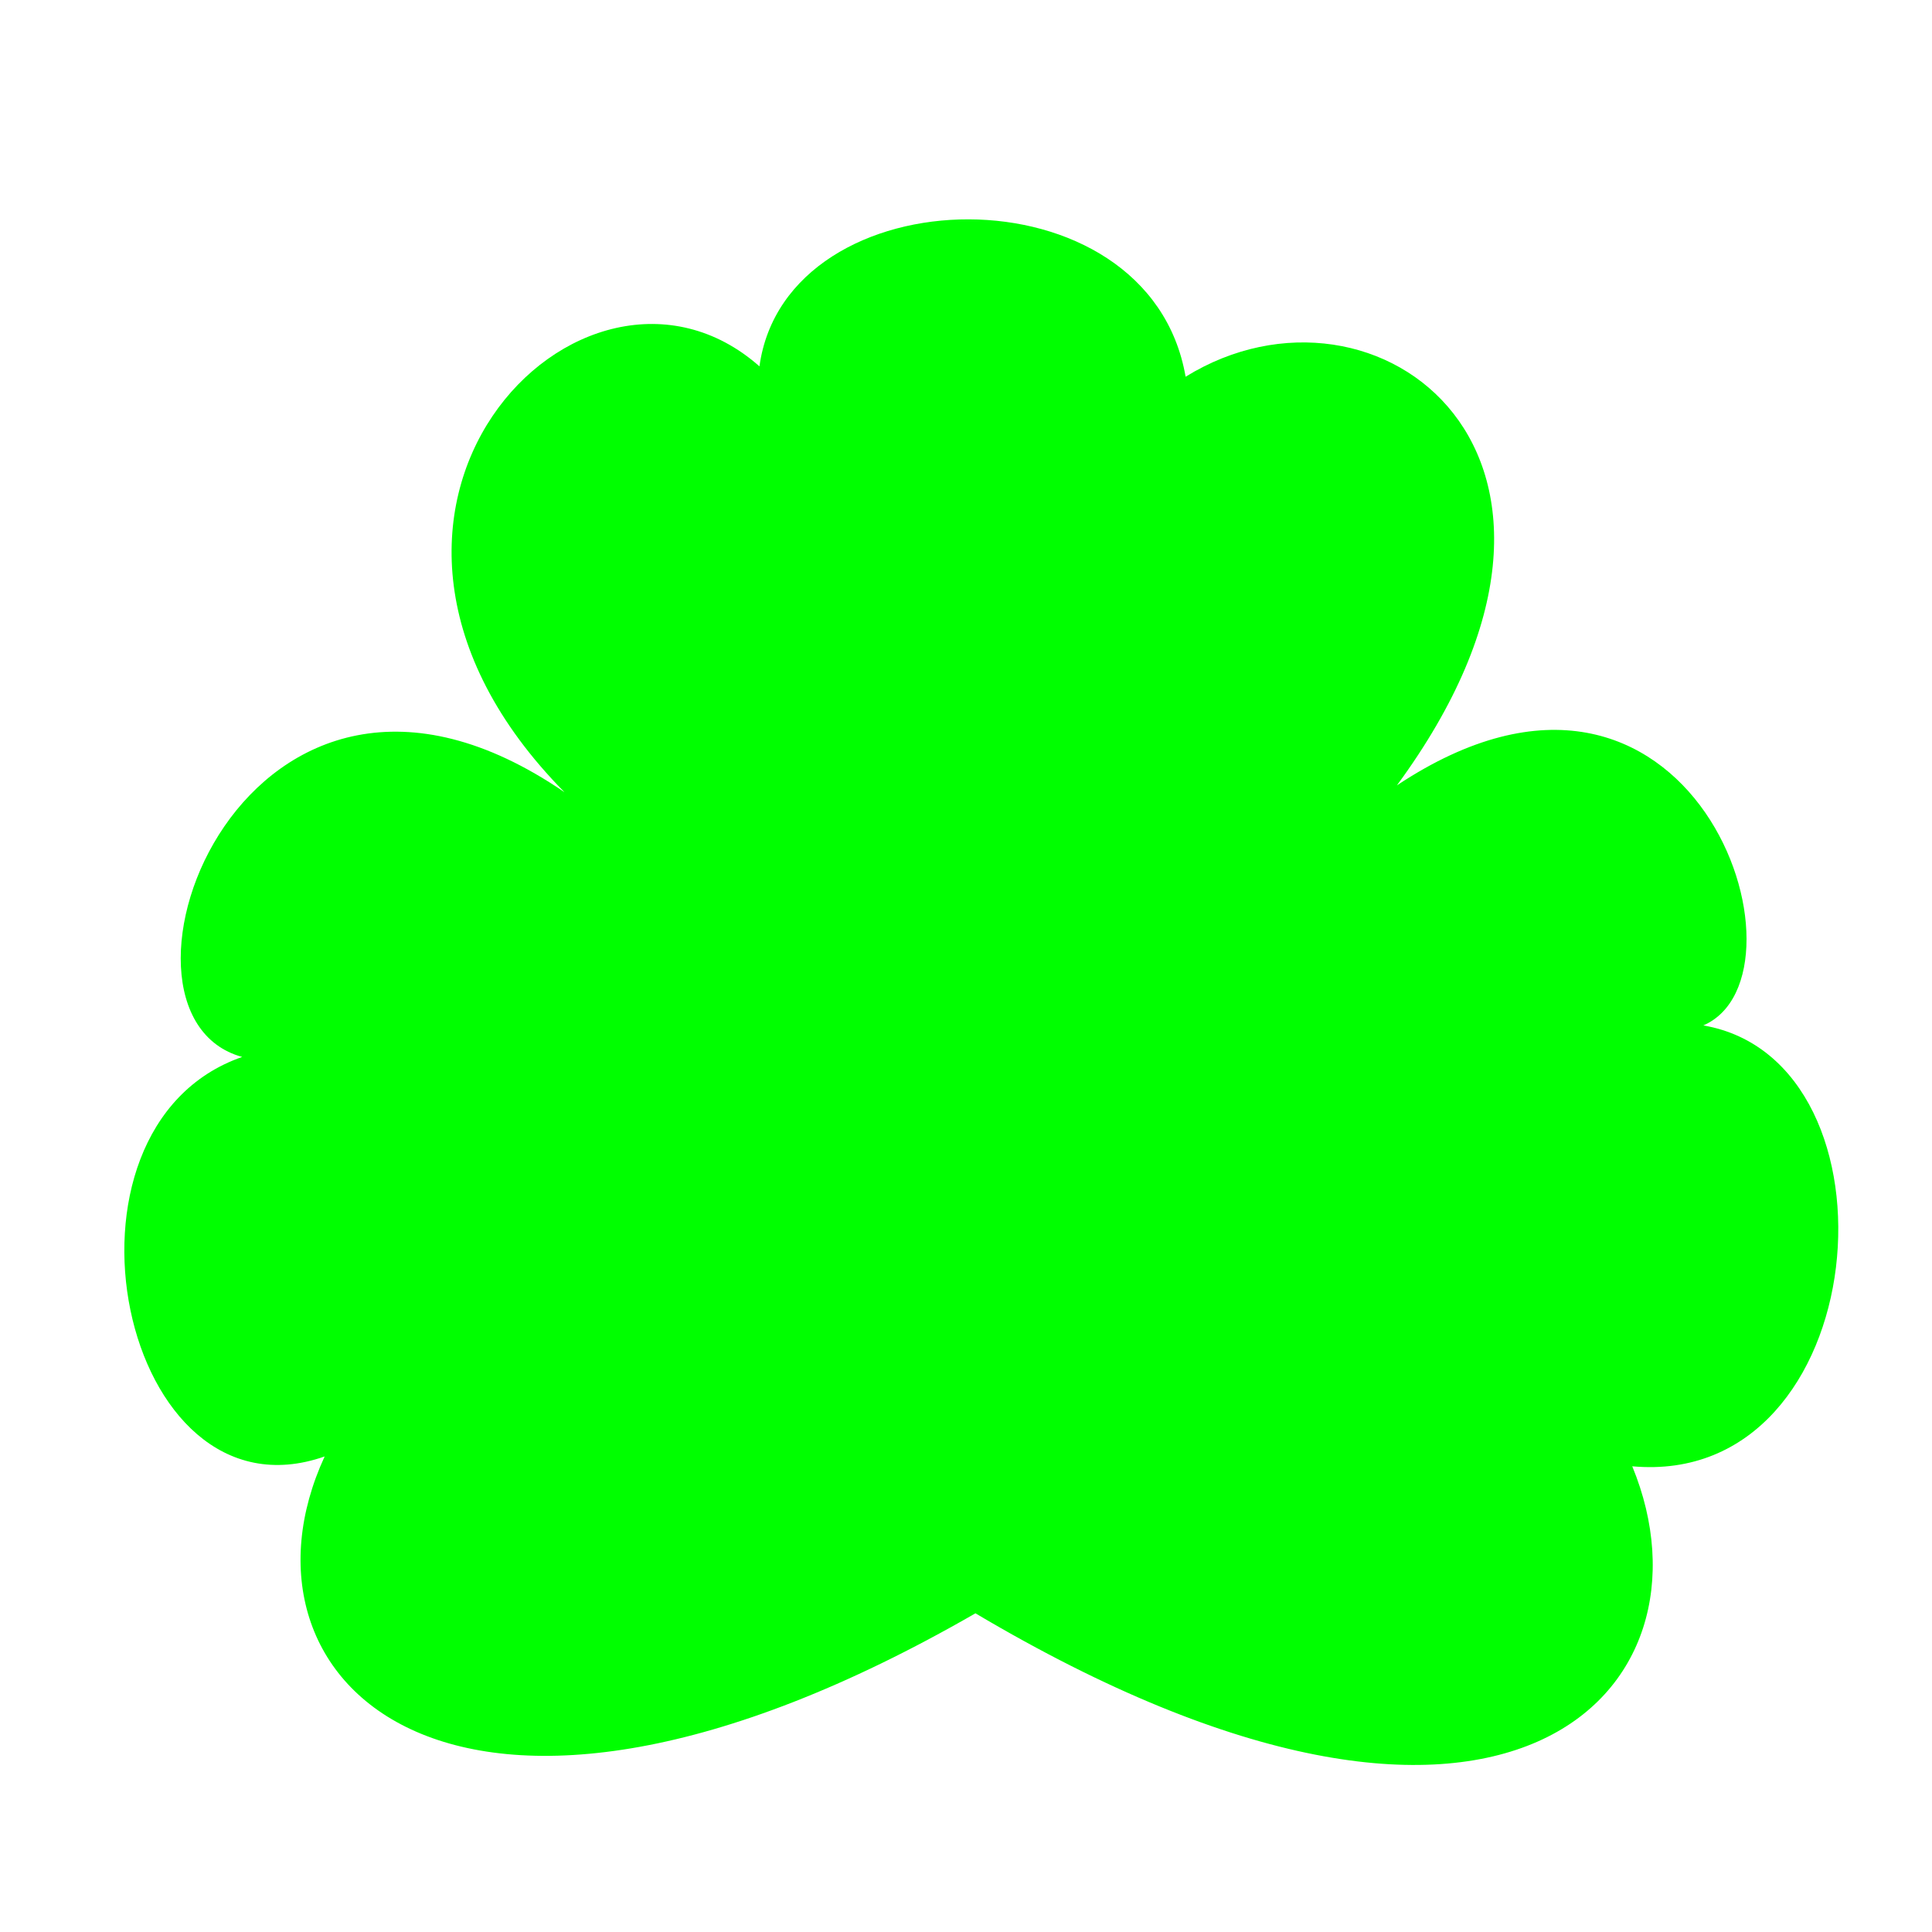
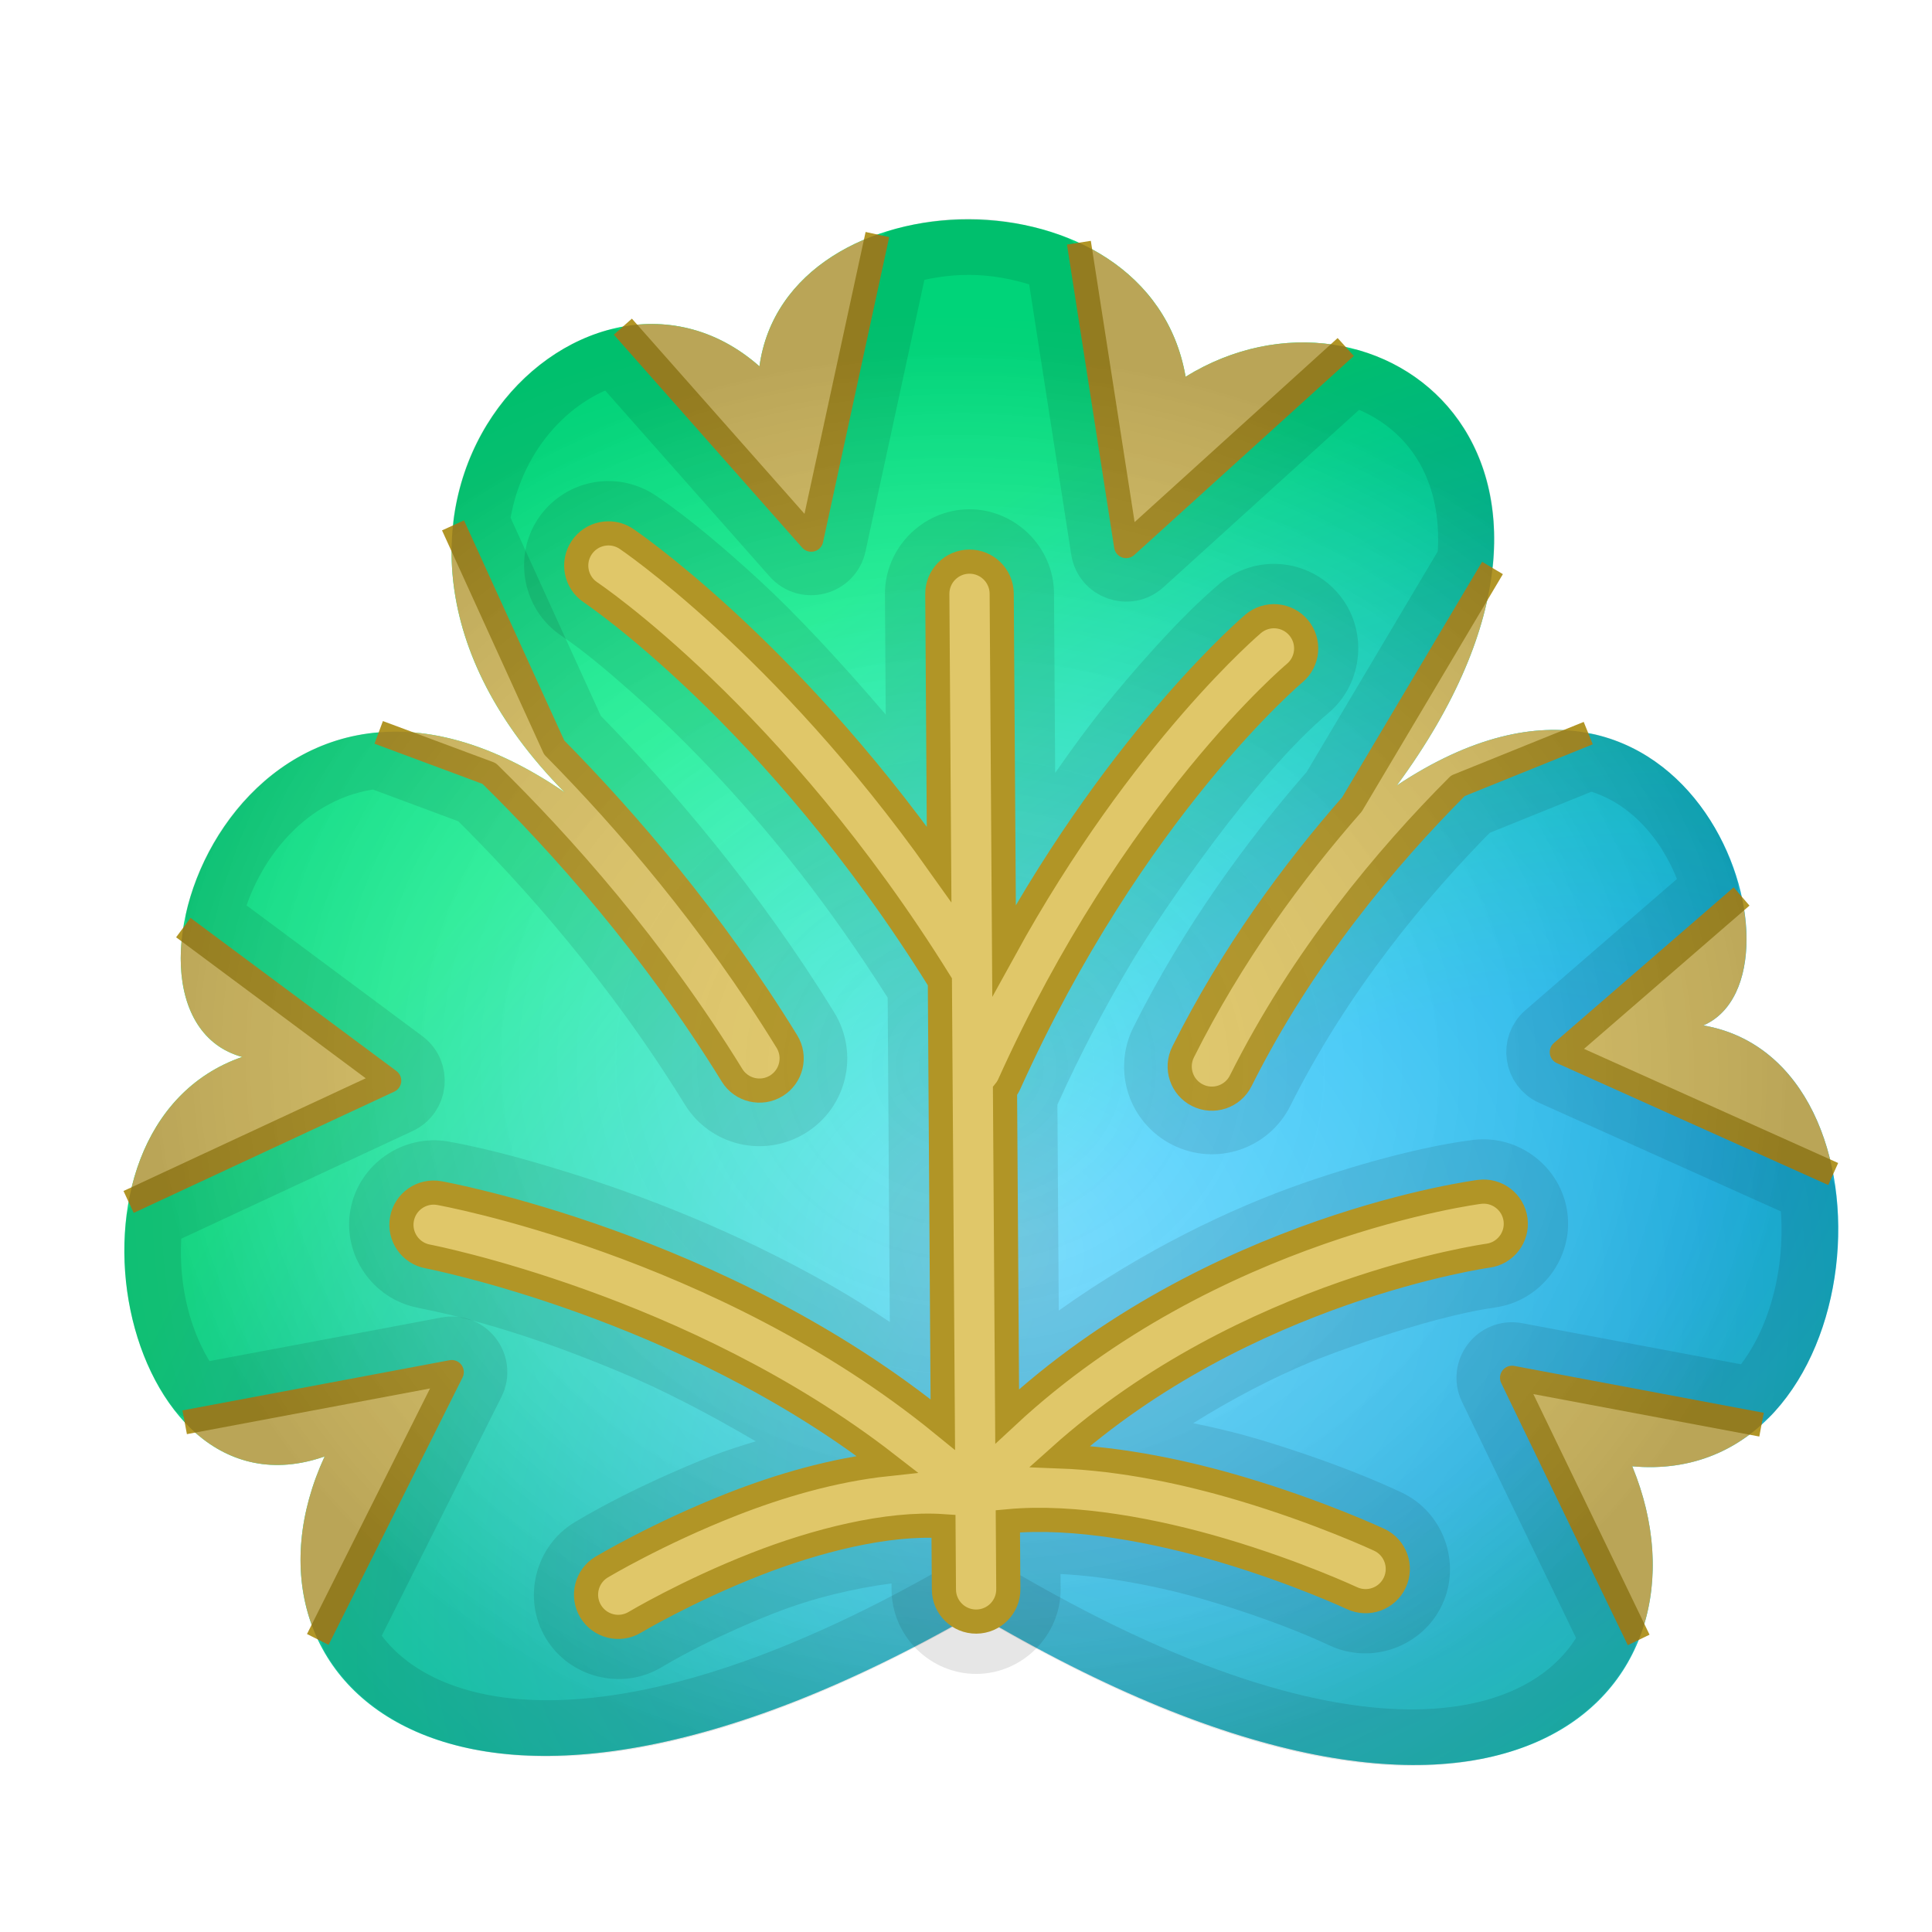
- <svg xmlns="http://www.w3.org/2000/svg" width="240mm" height="240mm" viewBox="0 0 240 240" version="1.1" id="svg5">
-   <defs id="defs2" />
+ <svg xmlns="http://www.w3.org/2000/svg" xmlns:xlink="http://www.w3.org/1999/xlink" width="240mm" height="240mm" viewBox="0 0 240 240" version="1.1" id="svg5">
+   <defs id="defs2">
+     <linearGradient id="linearGradient13230">
+       <stop style="stop-color:#00beff;stop-opacity:1;" offset="0.258" id="stop13226" />
+       <stop style="stop-color:#00ff91;stop-opacity:1;" offset="0.994" id="stop13228" />
+     </linearGradient>
+     <linearGradient id="linearGradient11722">
+       <stop style="stop-color:#3c3c3c;stop-opacity:0.315;" offset="0" id="stop12450" />
+       <stop style="stop-color:#ffffff;stop-opacity:0;" offset="1" id="stop12452" />
+     </linearGradient>
+     <linearGradient id="linearGradient11722-1">
+       <stop style="stop-color:#ffffff;stop-opacity:0.472;" offset="0" id="stop11718" />
+       <stop style="stop-color:#ffffff;stop-opacity:0;" offset="1" id="stop11720" />
+     </linearGradient>
+     <linearGradient id="linearGradient6992">
+       <stop style="stop-color:#ffffff;stop-opacity:0;" offset="0" id="stop6988" />
+       <stop style="stop-color:#000000;stop-opacity:0.168;" offset="1" id="stop6990" />
+     </linearGradient>
+     <radialGradient xlink:href="#linearGradient6992" id="radialGradient6994" cx="120.188" cy="135.379" fx="120.188" fy="135.379" r="106.457" gradientTransform="matrix(0.9587171,0.04863712,-0.04237351,0.8352512,10.99228,13.55482)" gradientUnits="userSpaceOnUse" />
+     <radialGradient xlink:href="#linearGradient11722-1" id="radialGradient10990" gradientUnits="userSpaceOnUse" gradientTransform="matrix(0.2753806,-1.04794,1.207169,0.3172235,-112.9438,217.134)" cx="110.775" cy="171.837" fx="110.775" fy="171.837" r="106.457" />
+     <radialGradient xlink:href="#linearGradient13230" id="radialGradient13232" cx="161.889" cy="181.202" fx="161.889" fy="181.202" r="106.457" gradientTransform="matrix(1.4823,-0.924554,0.5288785,0.8479296,-165.7266,154.4053)" gradientUnits="userSpaceOnUse" />
+   </defs>
  <g id="layer1">
-     <path style="fill:#00ff00;fill-opacity:1;stroke:none;stroke-width:0.405px;stroke-linecap:butt;stroke-linejoin:miter;stroke-opacity:1" d="m 94.342,45.509 c 3.315,-24.053 48.381,-25.071 52.938,1.29 23.699,-14.629 56.282,9.902 26.249,50.763 36.843,-24.454 52.605,23.531 38.064,29.82 25.59,4.409 21.289,57.49 -8.828,54.767 11.444,27.789 -15.697,57.36 -81.591,18.262 C 56.603,237.61 27.413,208.918 40.33,180.925 14.996,189.819 4.738,140.093 30.085,131.298 10.439,125.937 30.461,71.267 70.124,98.412 35.834,63.662 72.483,26.21 94.342,45.509 Z" id="path119" />
+     <path style="fill:url(#radialGradient13232);fill-opacity:1;stroke:none;stroke-width:0.405px;stroke-linecap:butt;stroke-linejoin:miter;stroke-opacity:1" d="m 94.342,45.509 c 3.315,-24.053 48.381,-25.071 52.938,1.29 23.699,-14.629 56.282,9.902 26.249,50.763 36.843,-24.454 52.605,23.531 38.064,29.82 25.59,4.409 21.289,57.49 -8.828,54.767 11.444,27.789 -15.697,57.36 -81.591,18.262 C 56.603,237.61 27.413,208.918 40.33,180.925 14.996,189.819 4.738,140.093 30.085,131.298 10.439,125.937 30.461,71.267 70.124,98.412 35.834,63.662 72.483,26.21 94.342,45.509 Z" id="path119" />
+     <path style="fill:url(#radialGradient10990);fill-opacity:1;stroke:none;stroke-width:0.405;stroke-linecap:butt;stroke-linejoin:miter;stroke-opacity:1;stroke-dasharray:none" d="m 94.342,45.509 c 3.315,-24.053 48.381,-25.071 52.938,1.29 23.699,-14.629 56.282,9.902 26.249,50.763 36.843,-24.454 52.605,23.531 38.064,29.82 25.59,4.409 21.289,57.49 -8.828,54.767 11.444,27.789 -15.697,57.36 -81.591,18.262 C 56.603,237.61 27.413,208.918 40.33,180.925 14.996,189.819 4.738,140.093 30.085,131.298 10.439,125.937 30.461,71.267 70.124,98.412 35.834,63.662 72.483,26.21 94.342,45.509 Z" id="path10988" />
+     <path id="path7906" style="fill:none;fill-opacity:1;stroke:#000000;stroke-width:7;stroke-linecap:round;stroke-linejoin:round;stroke-dasharray:none;stroke-opacity:0.1" d="m 120.336,30.648 c 3.708,0.01 7.326,0.785 10.646,2.059 l 5.551,35.652 c 0.416,2.674 3.638,3.813 5.643,1.996 l 25.859,-23.441 c 8.508,2.545 15.079,10.371 14.002,22.652 l -16.869,28.387 c -7.41,8.473 -15.114,18.962 -21.242,31.219 -1.834,3.67 -0.36,8.091 3.309,9.926 3.67,1.836 8.093,0.365 9.93,-3.307 7.325,-14.65 17.318,-26.642 25.906,-35.307 l 14.424,-5.828 c 7.807,1.9 12.839,8.658 14.904,15.627 l -20.609,17.846 c -1.879,1.627 -1.433,4.654 0.834,5.672 L 224.5,148.117 c 1.228,9.069 -1.192,19.142 -6.879,25.174 l -29.158,-5.477 c -2.742,-0.515 -4.903,2.308 -3.689,4.82 l 14.949,30.953 c -6.618,13.587 -30.919,21.131 -76.814,-6.102 -1.056,-0.626 -2.368,-0.634 -3.432,-0.021 -43.791,25.228 -68.725,18.771 -76.084,5.965 L 59.156,171.969 c 1.261,-2.515 -0.903,-5.385 -3.668,-4.865 l -31.041,5.834 c -4.198,-5.38 -6.214,-13.495 -5.23,-21.387 l 30.562,-14.223 c 2.335,-1.086 2.662,-4.273 0.596,-5.811 L 26.586,113.828 c 2.136,-8.833 9.26,-18.119 20.15,-19.334 l 12.125,4.512 c 8.747,8.629 19.715,20.967 29.18,36.348 2.151,3.494 6.683,4.575 10.178,2.426 3.496,-2.151 4.578,-6.686 2.426,-10.182 C 91.308,112.425 80.644,100.032 71.703,90.932 L 59.807,64.814 C 61.236,54.368 68.321,46.691 76.23,44.422 l 21.996,24.869 c 1.845,2.086 5.278,1.19 5.869,-1.531 l 7.777,-35.861 c 2.697,-0.769 5.538,-1.258 8.463,-1.25 z" />
+     <path style="color:#000000;fill:#000000;fill-opacity:0.1;stroke-linecap:round;-inkscape-stroke:none" d="m 75.594,59.758 c -0.688,-7.63e-4 -1.372,0.066 -2.047,0.199 -2.733,0.539 -5.139,2.147 -6.688,4.457 h -0.002 c -3.197,4.772 -1.895,11.366 2.879,14.566 l 0.002,0.002 c 2.64,1.765 5.632,4.276 8.658,6.957 5.449,4.828 12.919,12.208 20.834,22.291 3.634,4.63 7.363,9.906 11.039,15.705 l 0.266,40.285 c -2.421,-1.62 -4.86,-3.156 -7.318,-4.555 C 91.15,152.802 79.36,148.368 70.568,145.633 66.836,144.472 61.209,142.791 55.754,141.818 h -0.008 c -5.65,-1.028 -11.176,2.79 -12.209,8.441 -1.03,5.632 2.764,11.129 8.381,12.193 l -0.002,0.012 c 11.067,2.134 21.614,6.534 24.797,7.844 5.446,2.241 11.308,5.298 17.164,8.736 -1.787,0.551 -3.582,1.101 -5.25,1.754 0.366,-0.143 -0.627,0.239 -1.627,0.646 -1.001,0.408 -2.398,0.993 -4.037,1.725 -3.279,1.462 -7.523,3.501 -11.557,5.918 -4.93,2.951 -6.565,9.468 -3.615,14.398 2.95,4.931 9.466,6.573 14.398,3.623 l 0.002,-0.002 c 6.399,-3.825 14.047,-6.736 14.047,-6.736 l 0.023,-0.008 0.023,-0.01 c 4.714,-1.846 9.821,-3.049 14.465,-3.654 l 0.006,0.807 c 0.037,5.747 4.818,10.471 10.566,10.434 5.75,-0.036 10.473,-4.823 10.434,-10.572 l -0.012,-1.838 c 5.917,0.307 12.512,1.583 18.277,3.293 0.934,0.277 8.583,2.51 15.166,5.59 5.205,2.436 11.525,0.147 13.961,-5.059 2.437,-5.204 0.15,-11.523 -5.055,-13.961 h -0.002 c -8.214,-3.846 -17.394,-6.493 -18.102,-6.703 -2.447,-0.726 -5.074,-1.341 -7.762,-1.895 4.967,-3.107 9.955,-5.669 14.619,-7.611 1.279,-0.533 13.995,-5.519 22.873,-6.756 l -0.002,-0.01 c 5.672,-0.776 9.739,-6.085 8.99,-11.768 -0.753,-5.696 -6.084,-9.783 -11.779,-9.033 l 0.521,-0.035 h -0.258 l -0.252,0.031 c -8.117,1.034 -17.672,4.183 -21.094,5.379 -8.999,3.145 -19.785,8.303 -30.322,15.816 l -0.168,-25.582 c 2.962,-6.557 6.091,-12.452 9.205,-17.674 3.785,-6.346 15.395,-23.368 24.451,-30.967 l 0.004,-0.002 0.002,-0.002 c 4.397,-3.701 4.972,-10.396 1.271,-14.793 -1.793,-2.131 -4.364,-3.465 -7.137,-3.703 -2.771,-0.237 -5.531,0.639 -7.662,2.434 h -0.002 l -0.002,0.002 c -5.015,4.235 -10.873,11.003 -14.531,15.545 -1.877,2.33 -3.86,5.053 -5.875,7.945 l -0.146,-22.316 c -0.04,-5.745 -4.822,-10.464 -10.566,-10.428 -5.746,0.037 -10.47,4.819 -10.434,10.566 l 0.098,14.938 C 104.332,82.113 98.856,76.236 94.35,72.1 90.543,68.606 85.793,64.47 81.432,61.539 h -0.002 l -0.002,-0.002 c -1.723,-1.155 -3.752,-1.776 -5.832,-1.779 z m -20.559,81.996 0.705,0.062 -0.348,-0.062 z" id="path7152" />
+     <path id="path301" style="fill:#e0c769;fill-opacity:1;stroke:none;stroke-width:0.304px;stroke-linecap:butt;stroke-linejoin:miter;stroke-opacity:1" d="m 22.772,115.229 c -1.206,7.545 1.007,14.348 7.313,16.069 -8.198,2.844 -12.666,9.972 -14.11,18.012 l 32.372,-15.064 z" />
+     <path id="path1009" style="fill:#e0c769;fill-opacity:1;stroke:none;stroke-width:0.265px;stroke-linecap:butt;stroke-linejoin:miter;stroke-opacity:1" d="m 56.117,170.446 -33.176,6.234 c 4.287,4.593 10.237,6.756 17.389,4.245 -3.714,8.048 -3.94,16.15 -0.853,22.731 z" />
+     <path id="path1011" style="fill:#e0c769;fill-opacity:1;stroke:none;stroke-width:0.265px;stroke-linecap:butt;stroke-linejoin:miter;stroke-opacity:1" d="M 108.993,29.134 C 101.437,31.813 95.47,37.324 94.342,45.509 89.138,40.914 83.096,39.542 77.372,40.578 l 23.403,26.461 z" />
+     <path id="path1013" style="fill:#e0c769;fill-opacity:1;stroke:none;stroke-width:0.265px;stroke-linecap:butt;stroke-linejoin:miter;stroke-opacity:1" d="m 134.025,30.149 5.867,37.686 27.282,-24.73 c -6.328,-1.364 -13.439,-0.29 -19.894,3.694 -1.398,-8.086 -6.609,-13.591 -13.255,-16.651 z" />
+     <path id="path1015" style="fill:#e0c769;fill-opacity:1;stroke:none;stroke-width:0.304px;stroke-linecap:butt;stroke-linejoin:miter;stroke-opacity:1" d="m 216.345,111.363 -22.331,19.336 33.714,15.142 c -1.726,-9.173 -7.041,-16.891 -16.136,-18.458 4.86,-2.102 6.318,-8.864 4.753,-16.02 z" />
+     <path id="path1017" style="fill:#e0c769;fill-opacity:1;stroke:none;stroke-width:0.265px;stroke-linecap:butt;stroke-linejoin:miter;stroke-opacity:1" d="M 187.836 171.155 L 203.562 203.719 C 206.127 197.331 205.864 189.676 202.764 182.15 C 209.377 182.748 214.744 180.654 218.825 176.977 L 187.836 171.155 z " />
+     <path id="path1766" style="fill:none;fill-opacity:1;stroke:#b19526;stroke-width:3;stroke-linecap:butt;stroke-linejoin:round;stroke-opacity:1;stroke-dasharray:none" d="M 15.975,149.31 48.347,134.247 22.772,115.229" />
+     <path id="path2989" style="color:#000000;fill:#e0c769;stroke-linecap:round" d="M 56.275 65.264 C 55.221 75.183 58.808 86.945 70.124 98.413 C 61.411 92.449 53.647 90.436 47.042 90.979 L 60.761 96.084 L 60.762 96.085 C 69.717 104.865 81.125 117.631 90.936 133.572 A 4 4 0 0 0 96.438 134.883 A 4 4 0 0 0 97.748 129.379 C 88.426 114.23 77.737 101.857 68.839 92.849 L 56.275 65.264 z " />
+     <path id="path2991" style="color:#000000;fill:#e0c769;stroke-linecap:round" d="M 185.404 70.555 L 167.95 99.921 C 160.615 108.274 152.999 118.627 146.967 130.691 A 4 4 0 0 0 148.756 136.057 A 4 4 0 0 0 154.123 134.269 C 161.781 118.953 172.257 106.474 181.108 97.611 L 197.298 91.069 C 190.824 89.83 182.853 91.374 173.529 97.563 C 180.968 87.442 184.561 78.325 185.404 70.555 z " />
+     <path id="path4719" style="color:#000000;fill:none;stroke:#b19526;stroke-width:3;stroke-linecap:butt;stroke-dasharray:none;stroke-opacity:1;stroke-linejoin:round" d="m 47.042,90.979 13.719,5.105 5.17e-4,5.16e-4 c 8.956,8.78 20.364,21.546 30.174,37.488 1.158,1.881 3.621,2.468 5.502,1.311 1.882,-1.158 2.469,-3.622 1.311,-5.504 C 88.426,114.23 77.737,101.857 68.839,92.849 L 56.275,65.264" />
+     <path id="path4721" style="color:#000000;fill:none;stroke:#b19526;stroke-width:3;stroke-linecap:butt;stroke-linejoin:round;stroke-dasharray:none;stroke-opacity:1" d="m 185.404,70.555 -17.453,29.366 c -7.335,8.353 -14.952,18.706 -20.984,30.77 -0.987,1.976 -0.186,4.378 1.789,5.366 1.976,0.989 4.379,0.188 5.367,-1.787 7.658,-15.316 18.134,-27.795 26.985,-36.659 l 16.189,-6.541" />
+     <path id="path4723" style="fill:none;fill-opacity:1;stroke:#b19526;stroke-width:3;stroke-linecap:butt;stroke-linejoin:round;stroke-dasharray:none;stroke-opacity:1" d="m 77.372,40.578 23.403,26.461 8.219,-37.905" />
+     <path id="path5469" style="fill:none;fill-opacity:1;stroke:#b19526;stroke-width:3;stroke-linecap:butt;stroke-linejoin:round;stroke-dasharray:none;stroke-opacity:1" d="m 134.025,30.149 5.867,37.686 27.282,-24.73" />
+     <path id="path5471" style="fill:none;fill-opacity:1;stroke:#b19526;stroke-width:3;stroke-linecap:butt;stroke-linejoin:round;stroke-dasharray:none;stroke-opacity:1" d="m 39.477,203.656 16.64,-33.21 -33.176,6.234" />
+     <path id="path5473" style="fill:none;fill-opacity:1;stroke:#b19526;stroke-width:3;stroke-linecap:butt;stroke-linejoin:round;stroke-dasharray:none;stroke-opacity:1" d="m 216.345,111.363 -22.331,19.336 33.714,15.142" />
+     <path id="path5475" style="fill:none;fill-opacity:1;stroke:#b19526;stroke-width:3;stroke-linecap:butt;stroke-linejoin:round;stroke-dasharray:none;stroke-opacity:1" d="m 218.825,176.977 -30.989,-5.822 15.726,32.564" />
+     <path style="display:inline;fill:url(#radialGradient6994);fill-opacity:1;stroke:none;stroke-width:0.405px;stroke-linecap:butt;stroke-linejoin:miter;stroke-opacity:1" d="m 94.342,45.509 c 3.315,-24.053 48.381,-25.071 52.938,1.29 23.699,-14.629 56.282,9.902 26.249,50.763 36.843,-24.454 52.605,23.531 38.064,29.82 25.59,4.409 21.289,57.49 -8.828,54.767 11.444,27.789 -15.697,57.36 -81.591,18.262 C 56.603,237.61 27.413,208.918 40.33,180.925 14.996,189.819 4.738,140.093 30.085,131.298 10.439,125.937 30.461,71.267 70.124,98.412 35.834,63.662 72.483,26.21 94.342,45.509 Z" id="path6986" />
+     <path id="path2494" style="color:#000000;fill:#e0c769;stroke-linecap:round;stroke:#b19526;stroke-opacity:1;stroke-width:3;stroke-dasharray:none" d="M 75.587 66.258 A 4 4 0 0 0 74.807 66.334 A 4 4 0 0 0 72.258 68.032 A 4 4 0 0 0 73.354 73.58 C 73.354 73.58 96.185 88.85 116.755 121.963 L 117.12 176.962 C 89.482 154.418 54.588 148.213 54.588 148.213 A 4 4 0 0 0 49.932 151.428 A 4 4 0 0 0 53.147 156.082 C 53.147 156.082 84.887 162.202 110.221 181.879 C 103.473 182.601 96.772 184.591 90.998 186.852 C 81.724 190.483 74.746 194.664 74.746 194.664 A 4 4 0 0 0 73.367 200.151 A 4 4 0 0 0 78.854 201.529 C 78.854 201.529 85.31 197.67 93.914 194.301 C 101.292 191.412 110.192 189.106 117.204 189.589 L 117.256 197.465 A 4 4 0 0 0 121.281 201.439 A 4 4 0 0 0 125.256 197.412 L 125.2 188.977 C 133.506 188.198 143.629 190.148 151.869 192.592 C 161.131 195.338 167.943 198.525 167.943 198.525 A 4 4 0 0 0 173.262 196.598 A 4 4 0 0 0 171.336 191.279 C 171.336 191.279 164.001 187.845 154.143 184.922 C 147.43 182.932 139.511 181.214 131.629 180.916 C 154.77 160.177 184.822 155.99 184.822 155.99 A 4 4 0 0 0 188.266 151.502 A 4 4 0 0 0 183.775 148.061 C 183.775 148.061 150.577 152.279 125.113 175.944 L 124.845 135.526 A 4 4 0 0 0 125.357 134.707 C 140.809 100.411 160.834 83.609 160.834 83.609 A 4 4 0 0 0 161.318 77.973 A 4 4 0 0 0 158.6 76.562 A 4 4 0 0 0 155.681 77.488 C 155.681 77.488 139.531 91.128 124.729 118.063 L 124.435 73.74 A 4 4 0 0 0 120.41 69.768 A 4 4 0 0 0 116.436 73.793 L 116.659 107.367 C 97.247 79.998 77.809 66.935 77.809 66.935 A 4 4 0 0 0 75.587 66.258 z " />
  </g>
</svg>
